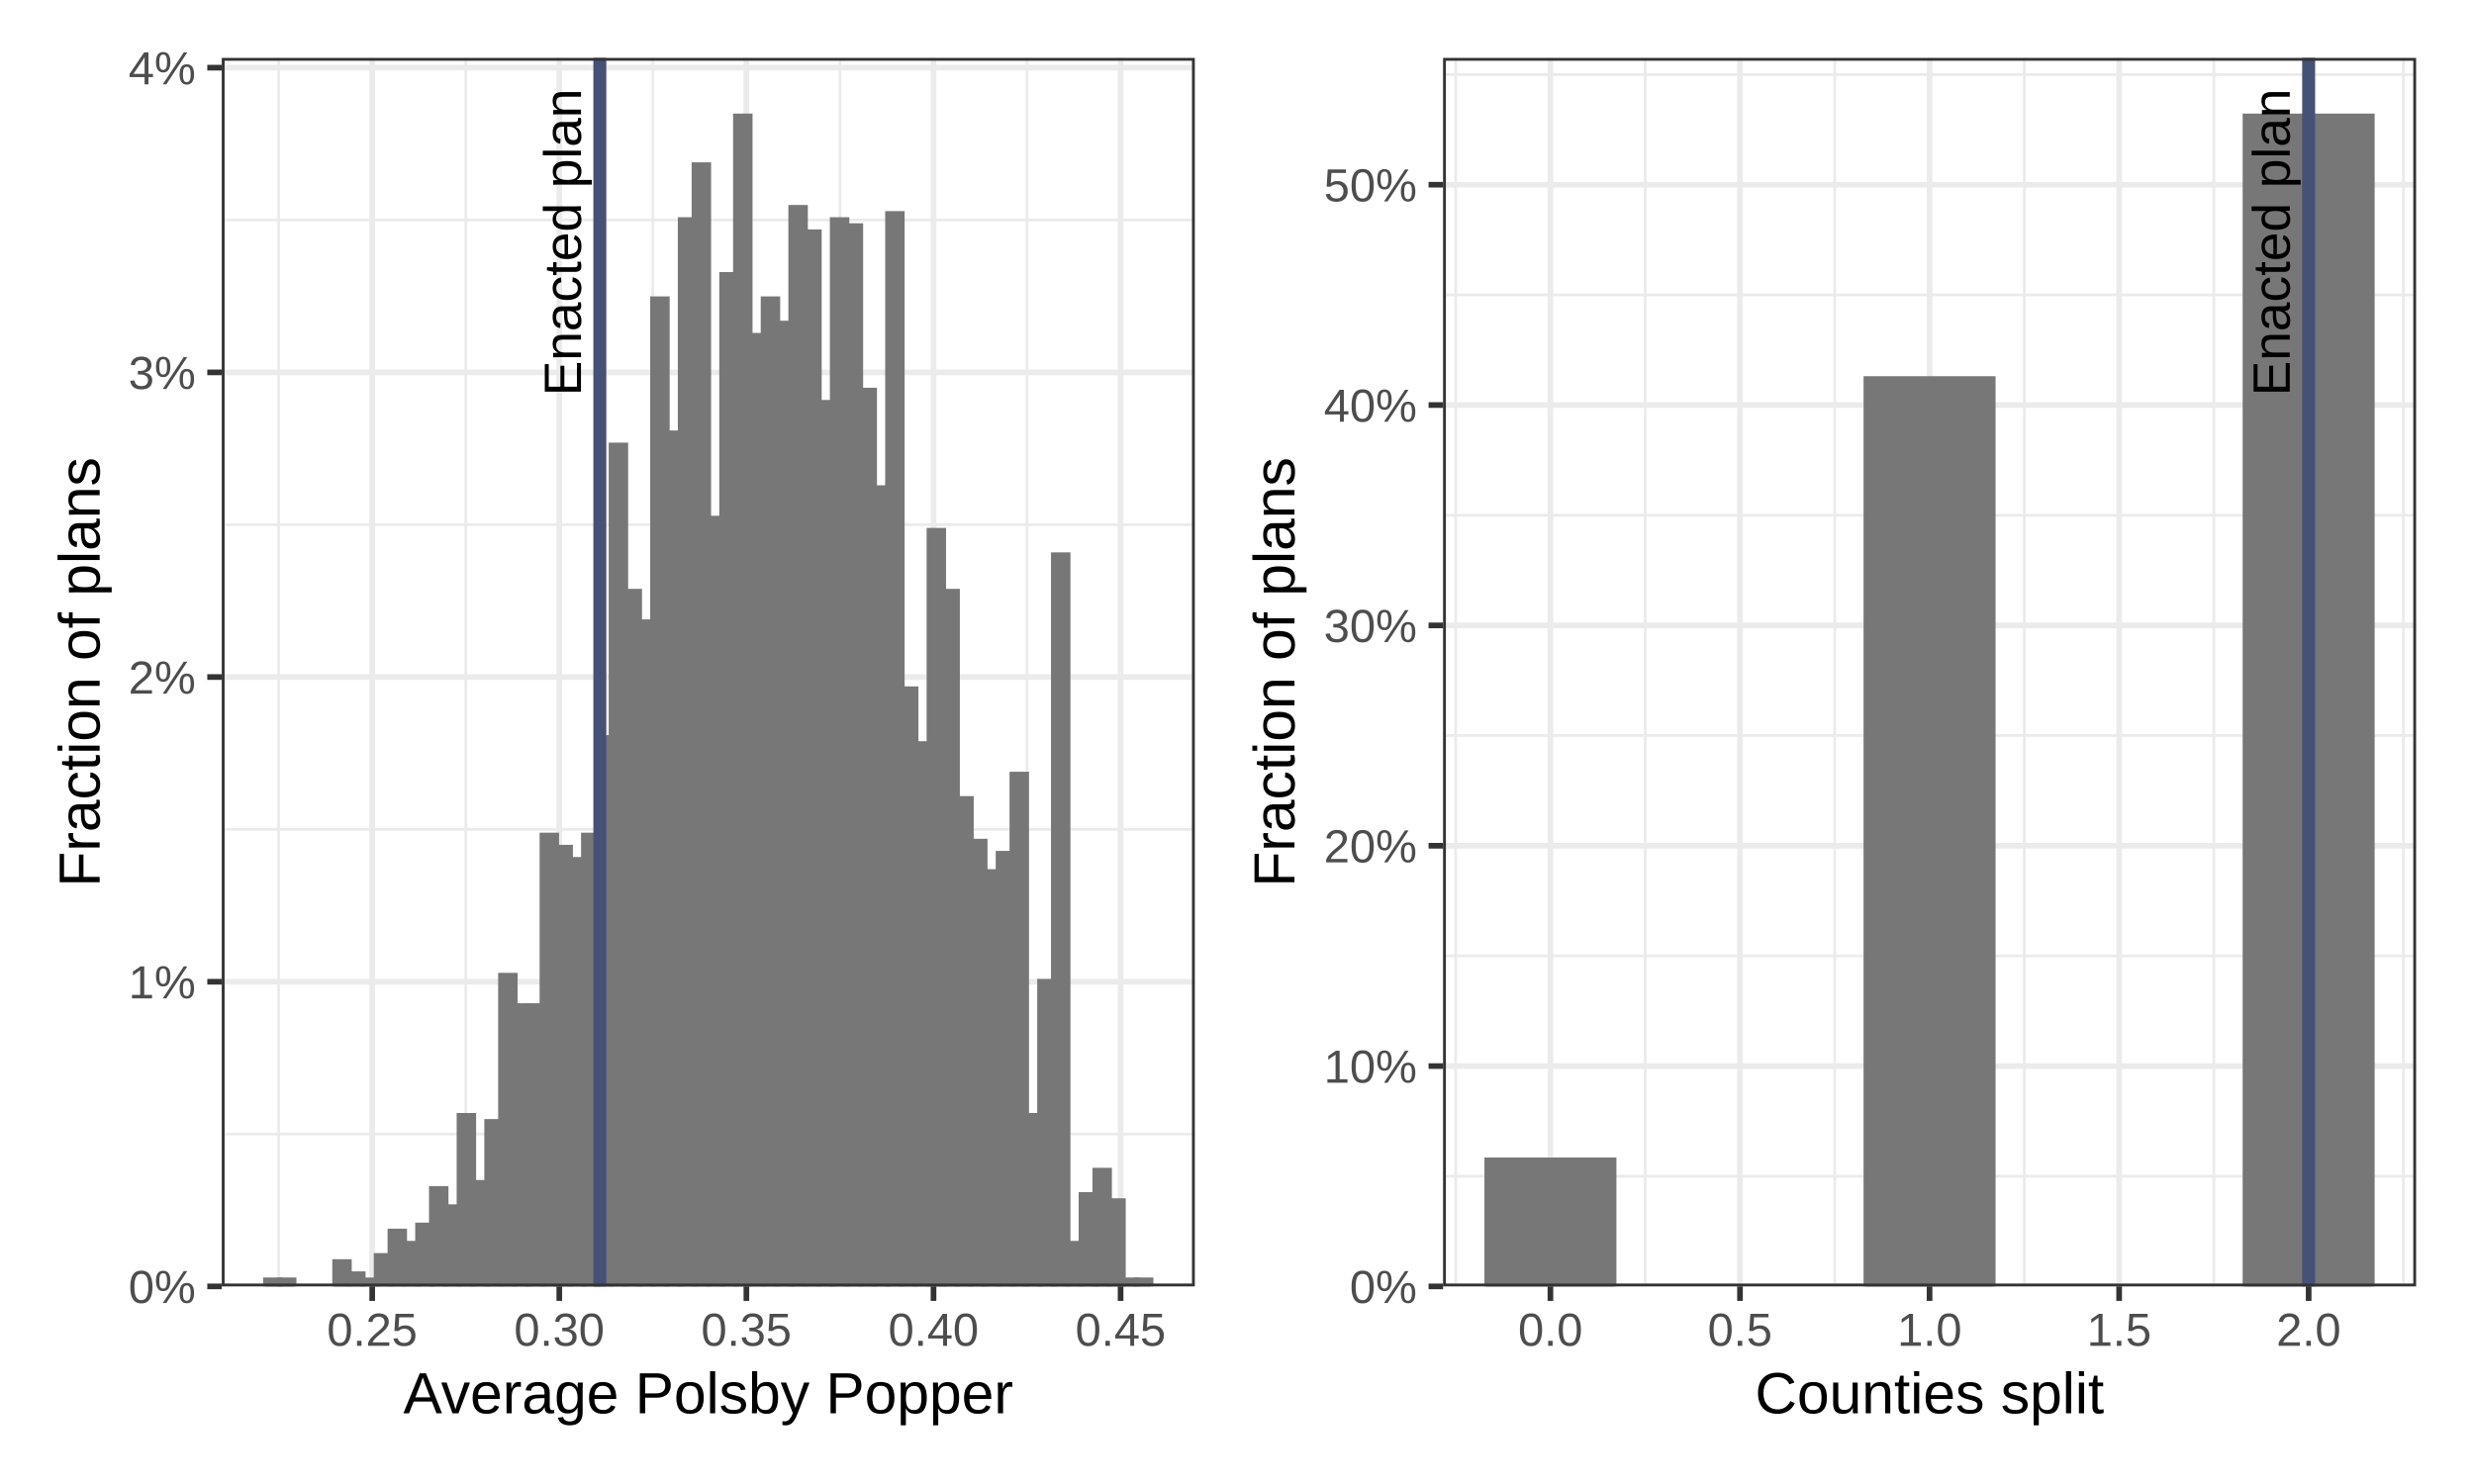
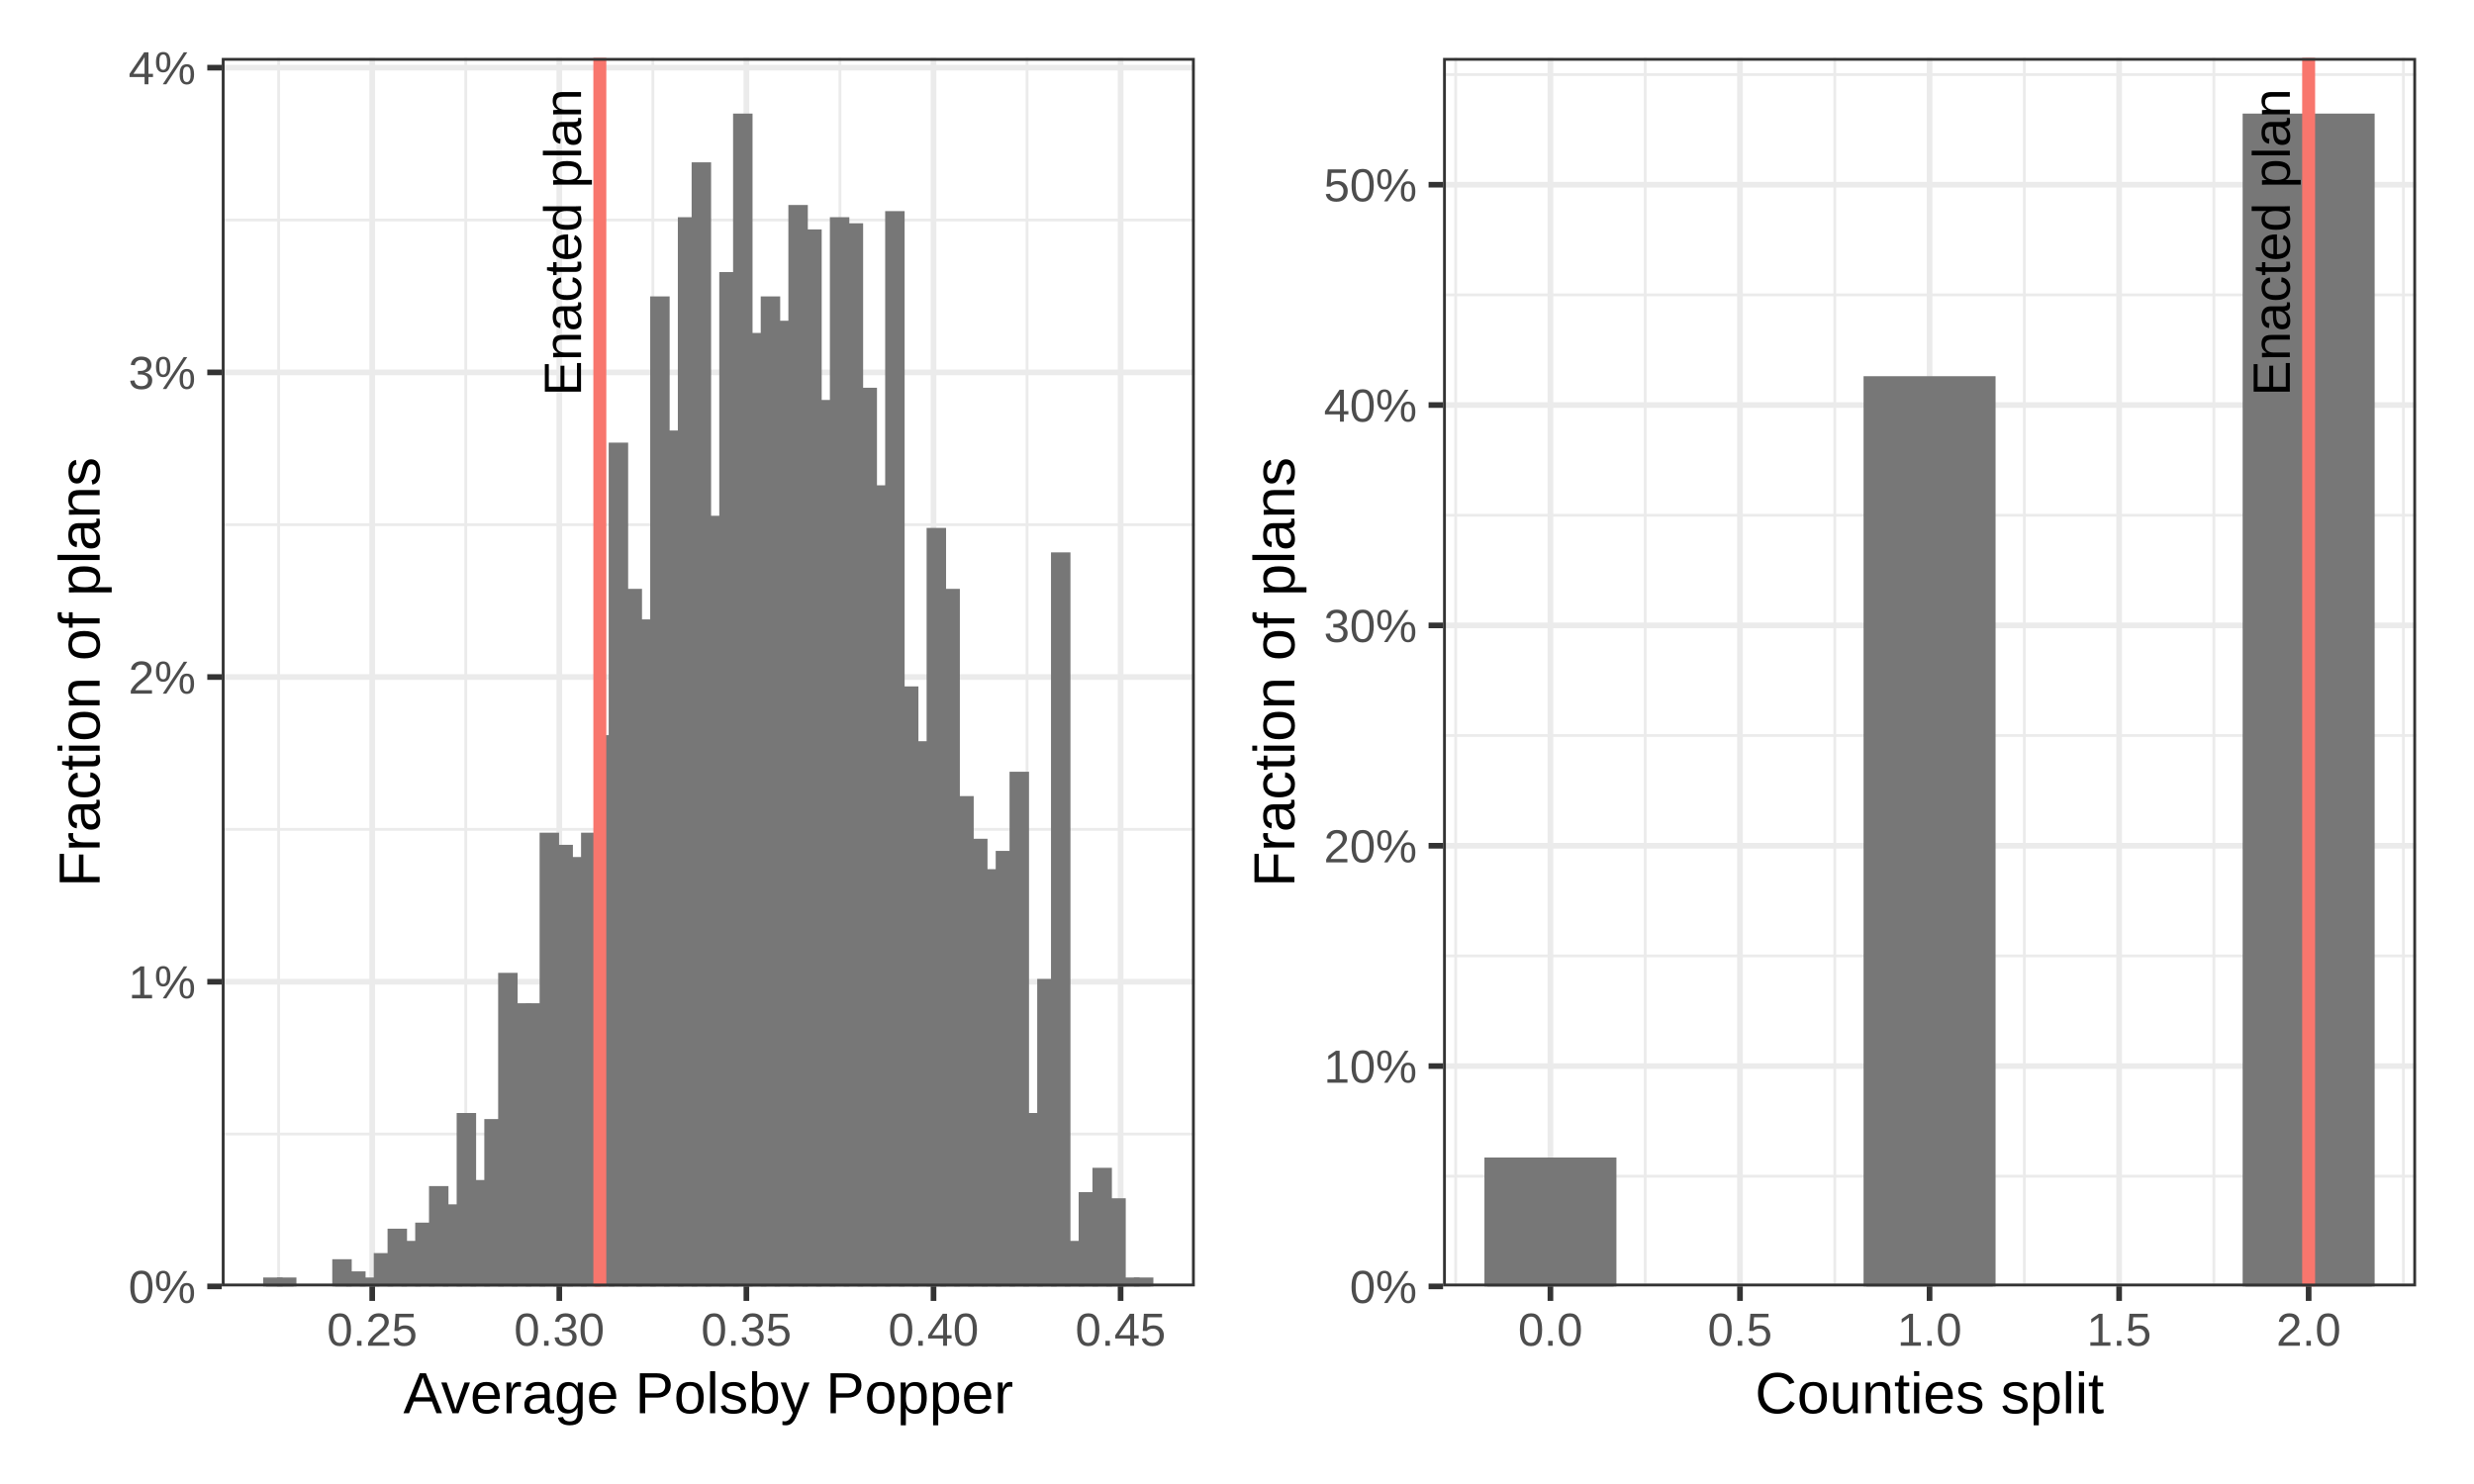
<svg xmlns="http://www.w3.org/2000/svg" class="svglite" width="468.00pt" height="280.80pt" viewBox="0 0 468.00 280.80">
  <defs>
    <style type="text/css">
    .svglite line, .svglite polyline, .svglite polygon, .svglite path, .svglite rect, .svglite circle {
      fill: none;
      stroke: #000000;
      stroke-linecap: round;
      stroke-linejoin: round;
      stroke-miterlimit: 10.00;
    }
    .svglite text {
      white-space: pre;
    }
  </style>
  </defs>
  <rect width="100%" height="100%" style="stroke: none; fill: #FFFFFF;" />
  <defs>
    <clipPath id="cpMC4wMHw0NjguMDB8MC4wMHwyODAuODA=">
      <rect x="0.00" y="0.00" width="468.00" height="280.80" />
    </clipPath>
  </defs>
  <g clip-path="url(#cpMC4wMHw0NjguMDB8MC4wMHwyODAuODA=)">
    <rect x="0" y="0" width="468.00" height="280.80" style="stroke-width: 1.07; stroke: #FFFFFF; fill: #FFFFFF;" />
  </g>
  <defs>
    <clipPath id="cpNS40OHwyMzEuNTB8NS40OHwyNzUuMzI=">
      <rect x="5.48" y="5.48" width="226.02" height="269.84" />
    </clipPath>
  </defs>
  <g clip-path="url(#cpNS40OHwyMzEuNTB8NS40OHwyNzUuMzI=)">
    <rect x="5.48" y="5.48" width="226.02" height="269.84" style="stroke-width: 1.07; stroke: #FFFFFF; fill: #FFFFFF;" />
  </g>
  <g clip-path="url(#cpMC4wMHw0NjguMDB8MC4wMHwyODAuODA=)">
</g>
  <defs>
    <clipPath id="cpNDEuOTV8MjI2LjAyfDEwLjk2fDI0My40MQ==">
      <rect x="41.95" y="10.96" width="184.07" height="232.45" />
    </clipPath>
  </defs>
  <g clip-path="url(#cpNDEuOTV8MjI2LjAyfDEwLjk2fDI0My40MQ==)">
    <rect x="41.95" y="10.96" width="184.07" height="232.45" style="stroke-width: 1.07; stroke: none; fill: #FFFFFF;" />
    <polyline points="41.95,214.58 226.02,214.58 " style="stroke-width: 0.53; stroke: #EBEBEB; stroke-linecap: butt;" />
    <polyline points="41.95,156.93 226.02,156.93 " style="stroke-width: 0.53; stroke: #EBEBEB; stroke-linecap: butt;" />
    <polyline points="41.95,99.28 226.02,99.28 " style="stroke-width: 0.53; stroke: #EBEBEB; stroke-linecap: butt;" />
    <polyline points="41.95,41.63 226.02,41.63 " style="stroke-width: 0.53; stroke: #EBEBEB; stroke-linecap: butt;" />
    <polyline points="52.71,243.41 52.71,10.96 " style="stroke-width: 0.53; stroke: #EBEBEB; stroke-linecap: butt;" />
    <polyline points="88.11,243.41 88.11,10.96 " style="stroke-width: 0.53; stroke: #EBEBEB; stroke-linecap: butt;" />
    <polyline points="123.50,243.41 123.50,10.96 " style="stroke-width: 0.53; stroke: #EBEBEB; stroke-linecap: butt;" />
    <polyline points="158.89,243.41 158.89,10.96 " style="stroke-width: 0.53; stroke: #EBEBEB; stroke-linecap: butt;" />
    <polyline points="194.28,243.41 194.28,10.96 " style="stroke-width: 0.53; stroke: #EBEBEB; stroke-linecap: butt;" />
    <polyline points="41.95,243.41 226.02,243.41 " style="stroke-width: 1.07; stroke: #EBEBEB; stroke-linecap: butt;" />
    <polyline points="41.95,185.76 226.02,185.76 " style="stroke-width: 1.07; stroke: #EBEBEB; stroke-linecap: butt;" />
    <polyline points="41.95,128.11 226.02,128.11 " style="stroke-width: 1.07; stroke: #EBEBEB; stroke-linecap: butt;" />
    <polyline points="41.95,70.46 226.02,70.46 " style="stroke-width: 1.07; stroke: #EBEBEB; stroke-linecap: butt;" />
    <polyline points="41.95,12.80 226.02,12.80 " style="stroke-width: 1.07; stroke: #EBEBEB; stroke-linecap: butt;" />
    <polyline points="70.41,243.41 70.41,10.96 " style="stroke-width: 1.07; stroke: #EBEBEB; stroke-linecap: butt;" />
    <polyline points="105.80,243.41 105.80,10.96 " style="stroke-width: 1.07; stroke: #EBEBEB; stroke-linecap: butt;" />
    <polyline points="141.19,243.41 141.19,10.96 " style="stroke-width: 1.07; stroke: #EBEBEB; stroke-linecap: butt;" />
    <polyline points="176.59,243.41 176.59,10.96 " style="stroke-width: 1.07; stroke: #EBEBEB; stroke-linecap: butt;" />
    <polyline points="211.98,243.41 211.98,10.96 " style="stroke-width: 1.07; stroke: #EBEBEB; stroke-linecap: butt;" />
-     <rect x="50.32" y="242.26" width="2.61" height="1.15" style="stroke-width: 1.07; stroke: #777777; stroke-linecap: square; stroke-linejoin: miter; fill: #777777;" />
-     <rect x="52.93" y="242.26" width="2.61" height="1.15" style="stroke-width: 1.07; stroke: #777777; stroke-linecap: square; stroke-linejoin: miter; fill: #777777;" />
-     <rect x="55.55" y="243.41" width="2.61" height="0.00" style="stroke-width: 1.07; stroke: #777777; stroke-linecap: square; stroke-linejoin: miter; fill: #777777;" />
-     <rect x="58.16" y="243.41" width="2.61" height="0.00" style="stroke-width: 1.07; stroke: #777777; stroke-linecap: square; stroke-linejoin: miter; fill: #777777;" />
-     <rect x="60.78" y="243.41" width="2.61" height="0.00" style="stroke-width: 1.07; stroke: #777777; stroke-linecap: square; stroke-linejoin: miter; fill: #777777;" />
-     <rect x="63.39" y="238.80" width="2.61" height="4.61" style="stroke-width: 1.07; stroke: #777777; stroke-linecap: square; stroke-linejoin: miter; fill: #777777;" />
-     <rect x="66.01" y="241.10" width="2.61" height="2.31" style="stroke-width: 1.07; stroke: #777777; stroke-linecap: square; stroke-linejoin: miter; fill: #777777;" />
-     <rect x="68.62" y="242.26" width="2.61" height="1.15" style="stroke-width: 1.07; stroke: #777777; stroke-linecap: square; stroke-linejoin: miter; fill: #777777;" />
-     <rect x="71.24" y="237.64" width="2.61" height="5.77" style="stroke-width: 1.07; stroke: #777777; stroke-linecap: square; stroke-linejoin: miter; fill: #777777;" />
-     <rect x="73.85" y="233.03" width="2.61" height="10.38" style="stroke-width: 1.07; stroke: #777777; stroke-linecap: square; stroke-linejoin: miter; fill: #777777;" />
-     <rect x="76.47" y="235.34" width="2.61" height="8.07" style="stroke-width: 1.07; stroke: #777777; stroke-linecap: square; stroke-linejoin: miter; fill: #777777;" />
-     <rect x="79.08" y="231.88" width="2.61" height="11.53" style="stroke-width: 1.07; stroke: #777777; stroke-linecap: square; stroke-linejoin: miter; fill: #777777;" />
-     <rect x="81.69" y="224.96" width="2.61" height="18.45" style="stroke-width: 1.07; stroke: #777777; stroke-linecap: square; stroke-linejoin: miter; fill: #777777;" />
-     <rect x="84.31" y="228.42" width="2.61" height="14.99" style="stroke-width: 1.07; stroke: #777777; stroke-linecap: square; stroke-linejoin: miter; fill: #777777;" />
-     <rect x="86.92" y="211.13" width="2.61" height="32.28" style="stroke-width: 1.07; stroke: #777777; stroke-linecap: square; stroke-linejoin: miter; fill: #777777;" />
-     <rect x="89.54" y="223.81" width="2.61" height="19.60" style="stroke-width: 1.07; stroke: #777777; stroke-linecap: square; stroke-linejoin: miter; fill: #777777;" />
-     <rect x="92.15" y="212.28" width="2.61" height="31.13" style="stroke-width: 1.07; stroke: #777777; stroke-linecap: square; stroke-linejoin: miter; fill: #777777;" />
-     <rect x="94.77" y="184.61" width="2.61" height="58.80" style="stroke-width: 1.07; stroke: #777777; stroke-linecap: square; stroke-linejoin: miter; fill: #777777;" />
-     <rect x="97.38" y="190.37" width="2.61" height="53.04" style="stroke-width: 1.07; stroke: #777777; stroke-linecap: square; stroke-linejoin: miter; fill: #777777;" />
-     <rect x="100.00" y="190.37" width="2.61" height="53.04" style="stroke-width: 1.07; stroke: #777777; stroke-linecap: square; stroke-linejoin: miter; fill: #777777;" />
-     <rect x="102.61" y="158.09" width="2.61" height="85.32" style="stroke-width: 1.07; stroke: #777777; stroke-linecap: square; stroke-linejoin: miter; fill: #777777;" />
-     <rect x="105.23" y="160.39" width="2.61" height="83.02" style="stroke-width: 1.07; stroke: #777777; stroke-linecap: square; stroke-linejoin: miter; fill: #777777;" />
-     <rect x="107.84" y="162.70" width="2.61" height="80.71" style="stroke-width: 1.07; stroke: #777777; stroke-linecap: square; stroke-linejoin: miter; fill: #777777;" />
-     <rect x="110.45" y="158.09" width="2.61" height="85.32" style="stroke-width: 1.07; stroke: #777777; stroke-linecap: square; stroke-linejoin: miter; fill: #777777;" />
-     <rect x="113.07" y="139.64" width="2.61" height="103.77" style="stroke-width: 1.07; stroke: #777777; stroke-linecap: square; stroke-linejoin: miter; fill: #777777;" />
-     <rect x="115.68" y="84.29" width="2.61" height="159.12" style="stroke-width: 1.07; stroke: #777777; stroke-linecap: square; stroke-linejoin: miter; fill: #777777;" />
-     <rect x="118.30" y="111.96" width="2.61" height="131.45" style="stroke-width: 1.07; stroke: #777777; stroke-linecap: square; stroke-linejoin: miter; fill: #777777;" />
-     <rect x="120.91" y="117.73" width="2.61" height="125.68" style="stroke-width: 1.07; stroke: #777777; stroke-linecap: square; stroke-linejoin: miter; fill: #777777;" />
-     <rect x="123.53" y="56.62" width="2.61" height="186.79" style="stroke-width: 1.07; stroke: #777777; stroke-linecap: square; stroke-linejoin: miter; fill: #777777;" />
-     <rect x="126.14" y="81.99" width="2.61" height="161.42" style="stroke-width: 1.07; stroke: #777777; stroke-linecap: square; stroke-linejoin: miter; fill: #777777;" />
-     <rect x="128.76" y="41.63" width="2.61" height="201.78" style="stroke-width: 1.07; stroke: #777777; stroke-linecap: square; stroke-linejoin: miter; fill: #777777;" />
-     <rect x="131.37" y="31.25" width="2.61" height="212.16" style="stroke-width: 1.07; stroke: #777777; stroke-linecap: square; stroke-linejoin: miter; fill: #777777;" />
-     <rect x="133.99" y="98.13" width="2.61" height="145.28" style="stroke-width: 1.07; stroke: #777777; stroke-linecap: square; stroke-linejoin: miter; fill: #777777;" />
-     <rect x="136.60" y="52.01" width="2.61" height="191.40" style="stroke-width: 1.07; stroke: #777777; stroke-linecap: square; stroke-linejoin: miter; fill: #777777;" />
-     <rect x="139.21" y="22.03" width="2.61" height="221.38" style="stroke-width: 1.07; stroke: #777777; stroke-linecap: square; stroke-linejoin: miter; fill: #777777;" />
-     <rect x="141.83" y="63.54" width="2.61" height="179.87" style="stroke-width: 1.07; stroke: #777777; stroke-linecap: square; stroke-linejoin: miter; fill: #777777;" />
-     <rect x="144.44" y="56.62" width="2.61" height="186.79" style="stroke-width: 1.07; stroke: #777777; stroke-linecap: square; stroke-linejoin: miter; fill: #777777;" />
-     <rect x="147.06" y="61.23" width="2.61" height="182.18" style="stroke-width: 1.07; stroke: #777777; stroke-linecap: square; stroke-linejoin: miter; fill: #777777;" />
-     <rect x="149.67" y="39.32" width="2.61" height="204.09" style="stroke-width: 1.07; stroke: #777777; stroke-linecap: square; stroke-linejoin: miter; fill: #777777;" />
-     <rect x="152.29" y="43.94" width="2.61" height="199.47" style="stroke-width: 1.07; stroke: #777777; stroke-linecap: square; stroke-linejoin: miter; fill: #777777;" />
-     <rect x="154.90" y="76.22" width="2.61" height="167.19" style="stroke-width: 1.07; stroke: #777777; stroke-linecap: square; stroke-linejoin: miter; fill: #777777;" />
-     <rect x="157.52" y="41.63" width="2.61" height="201.78" style="stroke-width: 1.07; stroke: #777777; stroke-linecap: square; stroke-linejoin: miter; fill: #777777;" />
-     <rect x="160.13" y="42.78" width="2.61" height="200.63" style="stroke-width: 1.07; stroke: #777777; stroke-linecap: square; stroke-linejoin: miter; fill: #777777;" />
-     <rect x="162.75" y="73.91" width="2.61" height="169.50" style="stroke-width: 1.07; stroke: #777777; stroke-linecap: square; stroke-linejoin: miter; fill: #777777;" />
-     <rect x="165.36" y="92.36" width="2.61" height="151.05" style="stroke-width: 1.07; stroke: #777777; stroke-linecap: square; stroke-linejoin: miter; fill: #777777;" />
-     <rect x="167.98" y="40.48" width="2.61" height="202.93" style="stroke-width: 1.07; stroke: #777777; stroke-linecap: square; stroke-linejoin: miter; fill: #777777;" />
-     <rect x="170.59" y="130.41" width="2.61" height="113.00" style="stroke-width: 1.07; stroke: #777777; stroke-linecap: square; stroke-linejoin: miter; fill: #777777;" />
-     <rect x="173.20" y="140.79" width="2.61" height="102.62" style="stroke-width: 1.07; stroke: #777777; stroke-linecap: square; stroke-linejoin: miter; fill: #777777;" />
-     <rect x="175.82" y="100.43" width="2.61" height="142.98" style="stroke-width: 1.07; stroke: #777777; stroke-linecap: square; stroke-linejoin: miter; fill: #777777;" />
-     <rect x="178.43" y="111.96" width="2.61" height="131.45" style="stroke-width: 1.07; stroke: #777777; stroke-linecap: square; stroke-linejoin: miter; fill: #777777;" />
-     <rect x="181.05" y="151.17" width="2.61" height="92.24" style="stroke-width: 1.07; stroke: #777777; stroke-linecap: square; stroke-linejoin: miter; fill: #777777;" />
-     <rect x="183.66" y="159.24" width="2.61" height="84.17" style="stroke-width: 1.07; stroke: #777777; stroke-linecap: square; stroke-linejoin: miter; fill: #777777;" />
-     <rect x="186.28" y="165.00" width="2.61" height="78.41" style="stroke-width: 1.07; stroke: #777777; stroke-linecap: square; stroke-linejoin: miter; fill: #777777;" />
-     <rect x="188.89" y="161.54" width="2.61" height="81.87" style="stroke-width: 1.07; stroke: #777777; stroke-linecap: square; stroke-linejoin: miter; fill: #777777;" />
-     <rect x="191.51" y="146.56" width="2.61" height="96.85" style="stroke-width: 1.07; stroke: #777777; stroke-linecap: square; stroke-linejoin: miter; fill: #777777;" />
-     <rect x="194.12" y="211.13" width="2.61" height="32.28" style="stroke-width: 1.07; stroke: #777777; stroke-linecap: square; stroke-linejoin: miter; fill: #777777;" />
-     <rect x="196.74" y="185.76" width="2.61" height="57.65" style="stroke-width: 1.07; stroke: #777777; stroke-linecap: square; stroke-linejoin: miter; fill: #777777;" />
-     <rect x="199.35" y="105.05" width="2.61" height="138.36" style="stroke-width: 1.07; stroke: #777777; stroke-linecap: square; stroke-linejoin: miter; fill: #777777;" />
-     <rect x="201.96" y="235.34" width="2.61" height="8.07" style="stroke-width: 1.07; stroke: #777777; stroke-linecap: square; stroke-linejoin: miter; fill: #777777;" />
-     <rect x="204.58" y="226.11" width="2.61" height="17.30" style="stroke-width: 1.07; stroke: #777777; stroke-linecap: square; stroke-linejoin: miter; fill: #777777;" />
-     <rect x="207.19" y="221.50" width="2.61" height="21.91" style="stroke-width: 1.07; stroke: #777777; stroke-linecap: square; stroke-linejoin: miter; fill: #777777;" />
-     <rect x="209.81" y="227.27" width="2.61" height="16.14" style="stroke-width: 1.07; stroke: #777777; stroke-linecap: square; stroke-linejoin: miter; fill: #777777;" />
-     <rect x="212.42" y="242.26" width="2.61" height="1.15" style="stroke-width: 1.07; stroke: #777777; stroke-linecap: square; stroke-linejoin: miter; fill: #777777;" />
-     <rect x="215.04" y="242.26" width="2.61" height="1.15" style="stroke-width: 1.07; stroke: #777777; stroke-linecap: square; stroke-linejoin: miter; fill: #777777;" />
-     <line x1="113.47" y1="243.41" x2="113.47" y2="10.96" style="stroke-width: 2.45; stroke: #465177; stroke-linecap: butt;" />
-     <text transform="translate(109.90,16.77) rotate(-90)" text-anchor="end" style="font-size: 9.96px; font-family: &quot;Arial&quot;;" textLength="58.11px" lengthAdjust="spacingAndGlyphs">Enacted plan</text>
+     <rect x="50.32" y="242.26" width="2.61" height="1.15" style="stroke-width: 1.07; stroke: #777777; stroke-linecap: butt; stroke-linejoin: miter; fill: #777777;" />
+     <rect x="52.93" y="242.26" width="2.61" height="1.15" style="stroke-width: 1.07; stroke: #777777; stroke-linecap: butt; stroke-linejoin: miter; fill: #777777;" />
+     <rect x="55.55" y="243.41" width="2.61" height="0.00" style="stroke-width: 1.07; stroke: #777777; stroke-linecap: butt; stroke-linejoin: miter; fill: #777777;" />
+     <rect x="58.16" y="243.41" width="2.61" height="0.00" style="stroke-width: 1.07; stroke: #777777; stroke-linecap: butt; stroke-linejoin: miter; fill: #777777;" />
+     <rect x="60.78" y="243.41" width="2.61" height="0.00" style="stroke-width: 1.07; stroke: #777777; stroke-linecap: butt; stroke-linejoin: miter; fill: #777777;" />
+     <rect x="63.39" y="238.80" width="2.61" height="4.61" style="stroke-width: 1.07; stroke: #777777; stroke-linecap: butt; stroke-linejoin: miter; fill: #777777;" />
+     <rect x="66.01" y="241.10" width="2.61" height="2.31" style="stroke-width: 1.07; stroke: #777777; stroke-linecap: butt; stroke-linejoin: miter; fill: #777777;" />
+     <rect x="68.62" y="242.26" width="2.61" height="1.15" style="stroke-width: 1.07; stroke: #777777; stroke-linecap: butt; stroke-linejoin: miter; fill: #777777;" />
+     <rect x="71.24" y="237.64" width="2.61" height="5.77" style="stroke-width: 1.07; stroke: #777777; stroke-linecap: butt; stroke-linejoin: miter; fill: #777777;" />
+     <rect x="73.85" y="233.03" width="2.61" height="10.38" style="stroke-width: 1.07; stroke: #777777; stroke-linecap: butt; stroke-linejoin: miter; fill: #777777;" />
+     <rect x="76.47" y="235.34" width="2.61" height="8.07" style="stroke-width: 1.07; stroke: #777777; stroke-linecap: butt; stroke-linejoin: miter; fill: #777777;" />
+     <rect x="79.08" y="231.88" width="2.61" height="11.53" style="stroke-width: 1.07; stroke: #777777; stroke-linecap: butt; stroke-linejoin: miter; fill: #777777;" />
+     <rect x="81.69" y="224.96" width="2.61" height="18.45" style="stroke-width: 1.07; stroke: #777777; stroke-linecap: butt; stroke-linejoin: miter; fill: #777777;" />
+     <rect x="84.31" y="228.42" width="2.61" height="14.99" style="stroke-width: 1.07; stroke: #777777; stroke-linecap: butt; stroke-linejoin: miter; fill: #777777;" />
+     <rect x="86.92" y="211.13" width="2.61" height="32.28" style="stroke-width: 1.07; stroke: #777777; stroke-linecap: butt; stroke-linejoin: miter; fill: #777777;" />
+     <rect x="89.54" y="223.81" width="2.61" height="19.60" style="stroke-width: 1.07; stroke: #777777; stroke-linecap: butt; stroke-linejoin: miter; fill: #777777;" />
+     <rect x="92.15" y="212.28" width="2.61" height="31.13" style="stroke-width: 1.07; stroke: #777777; stroke-linecap: butt; stroke-linejoin: miter; fill: #777777;" />
+     <rect x="94.77" y="184.61" width="2.61" height="58.80" style="stroke-width: 1.07; stroke: #777777; stroke-linecap: butt; stroke-linejoin: miter; fill: #777777;" />
+     <rect x="97.38" y="190.37" width="2.61" height="53.04" style="stroke-width: 1.07; stroke: #777777; stroke-linecap: butt; stroke-linejoin: miter; fill: #777777;" />
+     <rect x="100.00" y="190.37" width="2.61" height="53.04" style="stroke-width: 1.07; stroke: #777777; stroke-linecap: butt; stroke-linejoin: miter; fill: #777777;" />
+     <rect x="102.61" y="158.09" width="2.61" height="85.32" style="stroke-width: 1.07; stroke: #777777; stroke-linecap: butt; stroke-linejoin: miter; fill: #777777;" />
+     <rect x="105.23" y="160.39" width="2.61" height="83.02" style="stroke-width: 1.07; stroke: #777777; stroke-linecap: butt; stroke-linejoin: miter; fill: #777777;" />
+     <rect x="107.84" y="162.70" width="2.61" height="80.71" style="stroke-width: 1.07; stroke: #777777; stroke-linecap: butt; stroke-linejoin: miter; fill: #777777;" />
+     <rect x="110.45" y="158.09" width="2.61" height="85.32" style="stroke-width: 1.07; stroke: #777777; stroke-linecap: butt; stroke-linejoin: miter; fill: #777777;" />
+     <rect x="113.07" y="139.64" width="2.61" height="103.77" style="stroke-width: 1.07; stroke: #777777; stroke-linecap: butt; stroke-linejoin: miter; fill: #777777;" />
+     <rect x="115.68" y="84.29" width="2.61" height="159.12" style="stroke-width: 1.07; stroke: #777777; stroke-linecap: butt; stroke-linejoin: miter; fill: #777777;" />
+     <rect x="118.30" y="111.96" width="2.61" height="131.45" style="stroke-width: 1.07; stroke: #777777; stroke-linecap: butt; stroke-linejoin: miter; fill: #777777;" />
+     <rect x="120.91" y="117.73" width="2.61" height="125.68" style="stroke-width: 1.07; stroke: #777777; stroke-linecap: butt; stroke-linejoin: miter; fill: #777777;" />
+     <rect x="123.53" y="56.62" width="2.61" height="186.79" style="stroke-width: 1.07; stroke: #777777; stroke-linecap: butt; stroke-linejoin: miter; fill: #777777;" />
+     <rect x="126.14" y="81.99" width="2.61" height="161.42" style="stroke-width: 1.07; stroke: #777777; stroke-linecap: butt; stroke-linejoin: miter; fill: #777777;" />
+     <rect x="128.76" y="41.63" width="2.61" height="201.78" style="stroke-width: 1.07; stroke: #777777; stroke-linecap: butt; stroke-linejoin: miter; fill: #777777;" />
+     <rect x="131.37" y="31.25" width="2.61" height="212.16" style="stroke-width: 1.07; stroke: #777777; stroke-linecap: butt; stroke-linejoin: miter; fill: #777777;" />
+     <rect x="133.99" y="98.13" width="2.61" height="145.28" style="stroke-width: 1.07; stroke: #777777; stroke-linecap: butt; stroke-linejoin: miter; fill: #777777;" />
+     <rect x="136.60" y="52.01" width="2.61" height="191.40" style="stroke-width: 1.07; stroke: #777777; stroke-linecap: butt; stroke-linejoin: miter; fill: #777777;" />
+     <rect x="139.21" y="22.03" width="2.61" height="221.38" style="stroke-width: 1.07; stroke: #777777; stroke-linecap: butt; stroke-linejoin: miter; fill: #777777;" />
+     <rect x="141.83" y="63.54" width="2.61" height="179.87" style="stroke-width: 1.07; stroke: #777777; stroke-linecap: butt; stroke-linejoin: miter; fill: #777777;" />
+     <rect x="144.44" y="56.62" width="2.61" height="186.79" style="stroke-width: 1.07; stroke: #777777; stroke-linecap: butt; stroke-linejoin: miter; fill: #777777;" />
+     <rect x="147.06" y="61.23" width="2.61" height="182.18" style="stroke-width: 1.07; stroke: #777777; stroke-linecap: butt; stroke-linejoin: miter; fill: #777777;" />
+     <rect x="149.67" y="39.32" width="2.61" height="204.09" style="stroke-width: 1.07; stroke: #777777; stroke-linecap: butt; stroke-linejoin: miter; fill: #777777;" />
+     <rect x="152.29" y="43.94" width="2.61" height="199.47" style="stroke-width: 1.07; stroke: #777777; stroke-linecap: butt; stroke-linejoin: miter; fill: #777777;" />
+     <rect x="154.90" y="76.22" width="2.61" height="167.19" style="stroke-width: 1.07; stroke: #777777; stroke-linecap: butt; stroke-linejoin: miter; fill: #777777;" />
+     <rect x="157.52" y="41.63" width="2.61" height="201.78" style="stroke-width: 1.07; stroke: #777777; stroke-linecap: butt; stroke-linejoin: miter; fill: #777777;" />
+     <rect x="160.13" y="42.78" width="2.61" height="200.63" style="stroke-width: 1.07; stroke: #777777; stroke-linecap: butt; stroke-linejoin: miter; fill: #777777;" />
+     <rect x="162.75" y="73.91" width="2.61" height="169.50" style="stroke-width: 1.07; stroke: #777777; stroke-linecap: butt; stroke-linejoin: miter; fill: #777777;" />
+     <rect x="165.36" y="92.36" width="2.61" height="151.05" style="stroke-width: 1.07; stroke: #777777; stroke-linecap: butt; stroke-linejoin: miter; fill: #777777;" />
+     <rect x="167.98" y="40.48" width="2.61" height="202.93" style="stroke-width: 1.07; stroke: #777777; stroke-linecap: butt; stroke-linejoin: miter; fill: #777777;" />
+     <rect x="170.59" y="130.41" width="2.61" height="113.00" style="stroke-width: 1.07; stroke: #777777; stroke-linecap: butt; stroke-linejoin: miter; fill: #777777;" />
+     <rect x="173.20" y="140.79" width="2.61" height="102.62" style="stroke-width: 1.07; stroke: #777777; stroke-linecap: butt; stroke-linejoin: miter; fill: #777777;" />
+     <rect x="175.82" y="100.43" width="2.61" height="142.98" style="stroke-width: 1.07; stroke: #777777; stroke-linecap: butt; stroke-linejoin: miter; fill: #777777;" />
+     <rect x="178.43" y="111.96" width="2.61" height="131.45" style="stroke-width: 1.07; stroke: #777777; stroke-linecap: butt; stroke-linejoin: miter; fill: #777777;" />
+     <rect x="181.05" y="151.17" width="2.61" height="92.24" style="stroke-width: 1.07; stroke: #777777; stroke-linecap: butt; stroke-linejoin: miter; fill: #777777;" />
+     <rect x="183.66" y="159.24" width="2.61" height="84.17" style="stroke-width: 1.07; stroke: #777777; stroke-linecap: butt; stroke-linejoin: miter; fill: #777777;" />
+     <rect x="186.28" y="165.00" width="2.61" height="78.41" style="stroke-width: 1.07; stroke: #777777; stroke-linecap: butt; stroke-linejoin: miter; fill: #777777;" />
+     <rect x="188.89" y="161.54" width="2.61" height="81.87" style="stroke-width: 1.07; stroke: #777777; stroke-linecap: butt; stroke-linejoin: miter; fill: #777777;" />
+     <rect x="191.51" y="146.56" width="2.61" height="96.85" style="stroke-width: 1.07; stroke: #777777; stroke-linecap: butt; stroke-linejoin: miter; fill: #777777;" />
+     <rect x="194.12" y="211.13" width="2.61" height="32.28" style="stroke-width: 1.07; stroke: #777777; stroke-linecap: butt; stroke-linejoin: miter; fill: #777777;" />
+     <rect x="196.74" y="185.76" width="2.61" height="57.65" style="stroke-width: 1.07; stroke: #777777; stroke-linecap: butt; stroke-linejoin: miter; fill: #777777;" />
+     <rect x="199.35" y="105.05" width="2.61" height="138.36" style="stroke-width: 1.07; stroke: #777777; stroke-linecap: butt; stroke-linejoin: miter; fill: #777777;" />
+     <rect x="201.96" y="235.34" width="2.61" height="8.07" style="stroke-width: 1.07; stroke: #777777; stroke-linecap: butt; stroke-linejoin: miter; fill: #777777;" />
+     <rect x="204.58" y="226.11" width="2.61" height="17.30" style="stroke-width: 1.07; stroke: #777777; stroke-linecap: butt; stroke-linejoin: miter; fill: #777777;" />
+     <rect x="207.19" y="221.50" width="2.61" height="21.91" style="stroke-width: 1.07; stroke: #777777; stroke-linecap: butt; stroke-linejoin: miter; fill: #777777;" />
+     <rect x="209.81" y="227.27" width="2.61" height="16.14" style="stroke-width: 1.07; stroke: #777777; stroke-linecap: butt; stroke-linejoin: miter; fill: #777777;" />
+     <rect x="212.42" y="242.26" width="2.61" height="1.15" style="stroke-width: 1.07; stroke: #777777; stroke-linecap: butt; stroke-linejoin: miter; fill: #777777;" />
+     <rect x="215.04" y="242.26" width="2.61" height="1.15" style="stroke-width: 1.07; stroke: #777777; stroke-linecap: butt; stroke-linejoin: miter; fill: #777777;" />
+     <line x1="113.47" y1="243.41" x2="113.47" y2="10.96" style="stroke-width: 2.45; stroke: #F8766D; stroke-linecap: butt;" />
+     <text transform="translate(109.91,16.77) rotate(-90)" text-anchor="end" style="font-size: 9.96px; font-family: &quot;Arial&quot;;" textLength="58.11px" lengthAdjust="spacingAndGlyphs">Enacted plan</text>
    <rect x="41.95" y="10.96" width="184.07" height="232.45" style="stroke-width: 1.07; stroke: #333333;" />
  </g>
  <g clip-path="url(#cpMC4wMHw0NjguMDB8MC4wMHwyODAuODA=)">
    <text x="37.02" y="246.56" text-anchor="end" style="font-size: 8.80px;fill: #4D4D4D; font-family: &quot;Arial&quot;;" textLength="12.72px" lengthAdjust="spacingAndGlyphs">0%</text>
    <text x="37.02" y="188.91" text-anchor="end" style="font-size: 8.80px;fill: #4D4D4D; font-family: &quot;Arial&quot;;" textLength="12.72px" lengthAdjust="spacingAndGlyphs">1%</text>
    <text x="37.02" y="131.26" text-anchor="end" style="font-size: 8.80px;fill: #4D4D4D; font-family: &quot;Arial&quot;;" textLength="12.72px" lengthAdjust="spacingAndGlyphs">2%</text>
    <text x="37.02" y="73.61" text-anchor="end" style="font-size: 8.80px;fill: #4D4D4D; font-family: &quot;Arial&quot;;" textLength="12.72px" lengthAdjust="spacingAndGlyphs">3%</text>
-     <text x="37.02" y="15.96" text-anchor="end" style="font-size: 8.80px;fill: #4D4D4D; font-family: &quot;Arial&quot;;" textLength="12.72px" lengthAdjust="spacingAndGlyphs">4%</text>
+     <text x="37.02" y="15.95" text-anchor="end" style="font-size: 8.80px;fill: #4D4D4D; font-family: &quot;Arial&quot;;" textLength="12.72px" lengthAdjust="spacingAndGlyphs">4%</text>
    <polyline points="39.21,243.41 41.95,243.41 " style="stroke-width: 1.07; stroke: #333333; stroke-linecap: butt;" />
    <polyline points="39.21,185.76 41.95,185.76 " style="stroke-width: 1.07; stroke: #333333; stroke-linecap: butt;" />
    <polyline points="39.21,128.11 41.95,128.11 " style="stroke-width: 1.07; stroke: #333333; stroke-linecap: butt;" />
    <polyline points="39.21,70.46 41.95,70.46 " style="stroke-width: 1.07; stroke: #333333; stroke-linecap: butt;" />
    <polyline points="39.21,12.80 41.95,12.80 " style="stroke-width: 1.07; stroke: #333333; stroke-linecap: butt;" />
    <polyline points="70.41,246.15 70.41,243.41 " style="stroke-width: 1.07; stroke: #333333; stroke-linecap: butt;" />
    <polyline points="105.80,246.15 105.80,243.41 " style="stroke-width: 1.07; stroke: #333333; stroke-linecap: butt;" />
    <polyline points="141.19,246.15 141.19,243.41 " style="stroke-width: 1.07; stroke: #333333; stroke-linecap: butt;" />
    <polyline points="176.59,246.15 176.59,243.41 " style="stroke-width: 1.07; stroke: #333333; stroke-linecap: butt;" />
    <polyline points="211.98,246.15 211.98,243.41 " style="stroke-width: 1.07; stroke: #333333; stroke-linecap: butt;" />
-     <text x="70.41" y="254.65" text-anchor="middle" style="font-size: 8.80px;fill: #4D4D4D; font-family: &quot;Arial&quot;;" textLength="17.13px" lengthAdjust="spacingAndGlyphs">0.25</text>
-     <text x="105.80" y="254.65" text-anchor="middle" style="font-size: 8.80px;fill: #4D4D4D; font-family: &quot;Arial&quot;;" textLength="17.13px" lengthAdjust="spacingAndGlyphs">0.30</text>
-     <text x="141.19" y="254.65" text-anchor="middle" style="font-size: 8.80px;fill: #4D4D4D; font-family: &quot;Arial&quot;;" textLength="17.13px" lengthAdjust="spacingAndGlyphs">0.35</text>
-     <text x="176.59" y="254.65" text-anchor="middle" style="font-size: 8.80px;fill: #4D4D4D; font-family: &quot;Arial&quot;;" textLength="17.13px" lengthAdjust="spacingAndGlyphs">0.40</text>
-     <text x="211.98" y="254.65" text-anchor="middle" style="font-size: 8.80px;fill: #4D4D4D; font-family: &quot;Arial&quot;;" textLength="17.13px" lengthAdjust="spacingAndGlyphs">0.45</text>
-     <text x="133.99" y="267.42" text-anchor="middle" style="font-size: 11.00px; font-family: &quot;Arial&quot;;" textLength="115.59px" lengthAdjust="spacingAndGlyphs">Average Polsby Popper</text>
-     <text transform="translate(18.85,127.18) rotate(-90)" text-anchor="middle" style="font-size: 11.00px; font-family: &quot;Arial&quot;;" textLength="81.32px" lengthAdjust="spacingAndGlyphs">Fraction of plans</text>
+     <text x="70.41" y="254.64" text-anchor="middle" style="font-size: 8.80px;fill: #4D4D4D; font-family: &quot;Arial&quot;;" textLength="17.14px" lengthAdjust="spacingAndGlyphs">0.25</text>
+     <text x="105.80" y="254.64" text-anchor="middle" style="font-size: 8.80px;fill: #4D4D4D; font-family: &quot;Arial&quot;;" textLength="17.14px" lengthAdjust="spacingAndGlyphs">0.30</text>
+     <text x="141.19" y="254.64" text-anchor="middle" style="font-size: 8.80px;fill: #4D4D4D; font-family: &quot;Arial&quot;;" textLength="17.14px" lengthAdjust="spacingAndGlyphs">0.35</text>
+     <text x="176.59" y="254.64" text-anchor="middle" style="font-size: 8.80px;fill: #4D4D4D; font-family: &quot;Arial&quot;;" textLength="17.14px" lengthAdjust="spacingAndGlyphs">0.40</text>
+     <text x="211.98" y="254.64" text-anchor="middle" style="font-size: 8.80px;fill: #4D4D4D; font-family: &quot;Arial&quot;;" textLength="17.14px" lengthAdjust="spacingAndGlyphs">0.45</text>
+     <text x="133.99" y="267.41" text-anchor="middle" style="font-size: 11.00px; font-family: &quot;Arial&quot;;" textLength="115.40px" lengthAdjust="spacingAndGlyphs">Average Polsby Popper</text>
+     <text transform="translate(18.85,127.18) rotate(-90)" text-anchor="middle" style="font-size: 11.00px; font-family: &quot;Arial&quot;;" textLength="81.35px" lengthAdjust="spacingAndGlyphs">Fraction of plans</text>
  </g>
  <defs>
    <clipPath id="cpMjMxLjUwfDQ2Mi41Mnw1LjQ4fDI3NS4zMg==">
      <rect x="231.50" y="5.48" width="231.02" height="269.84" />
    </clipPath>
  </defs>
  <g clip-path="url(#cpMjMxLjUwfDQ2Mi41Mnw1LjQ4fDI3NS4zMg==)">
    <rect x="231.50" y="5.48" width="231.02" height="269.84" style="stroke-width: 1.07; stroke: #FFFFFF; fill: #FFFFFF;" />
  </g>
  <g clip-path="url(#cpMC4wMHw0NjguMDB8MC4wMHwyODAuODA=)">
</g>
  <defs>
    <clipPath id="cpMjcyLjk4fDQ1Ny4wNHwxMC45NnwyNDMuNDE=">
      <rect x="272.98" y="10.96" width="184.07" height="232.45" />
    </clipPath>
  </defs>
  <g clip-path="url(#cpMjcyLjk4fDQ1Ny4wNHwxMC45NnwyNDMuNDE=)">
    <rect x="272.98" y="10.96" width="184.07" height="232.45" style="stroke-width: 1.07; stroke: none; fill: #FFFFFF;" />
    <polyline points="272.98,222.56 457.04,222.56 " style="stroke-width: 0.53; stroke: #EBEBEB; stroke-linecap: butt;" />
    <polyline points="272.98,180.87 457.04,180.87 " style="stroke-width: 0.53; stroke: #EBEBEB; stroke-linecap: butt;" />
    <polyline points="272.98,139.18 457.04,139.18 " style="stroke-width: 0.53; stroke: #EBEBEB; stroke-linecap: butt;" />
    <polyline points="272.98,97.49 457.04,97.49 " style="stroke-width: 0.53; stroke: #EBEBEB; stroke-linecap: butt;" />
    <polyline points="272.98,55.80 457.04,55.80 " style="stroke-width: 0.53; stroke: #EBEBEB; stroke-linecap: butt;" />
    <polyline points="272.98,14.11 457.04,14.11 " style="stroke-width: 0.53; stroke: #EBEBEB; stroke-linecap: butt;" />
    <polyline points="275.37,243.41 275.37,10.96 " style="stroke-width: 0.53; stroke: #EBEBEB; stroke-linecap: butt;" />
    <polyline points="311.22,243.41 311.22,10.96 " style="stroke-width: 0.53; stroke: #EBEBEB; stroke-linecap: butt;" />
    <polyline points="347.08,243.41 347.08,10.96 " style="stroke-width: 0.53; stroke: #EBEBEB; stroke-linecap: butt;" />
    <polyline points="382.94,243.41 382.94,10.96 " style="stroke-width: 0.53; stroke: #EBEBEB; stroke-linecap: butt;" />
    <polyline points="418.79,243.41 418.79,10.96 " style="stroke-width: 0.53; stroke: #EBEBEB; stroke-linecap: butt;" />
    <polyline points="454.65,243.41 454.65,10.96 " style="stroke-width: 0.53; stroke: #EBEBEB; stroke-linecap: butt;" />
    <polyline points="272.98,243.41 457.04,243.41 " style="stroke-width: 1.07; stroke: #EBEBEB; stroke-linecap: butt;" />
    <polyline points="272.98,201.72 457.04,201.72 " style="stroke-width: 1.07; stroke: #EBEBEB; stroke-linecap: butt;" />
    <polyline points="272.98,160.03 457.04,160.03 " style="stroke-width: 1.07; stroke: #EBEBEB; stroke-linecap: butt;" />
    <polyline points="272.98,118.34 457.04,118.34 " style="stroke-width: 1.07; stroke: #EBEBEB; stroke-linecap: butt;" />
    <polyline points="272.98,76.64 457.04,76.64 " style="stroke-width: 1.07; stroke: #EBEBEB; stroke-linecap: butt;" />
    <polyline points="272.98,34.95 457.04,34.95 " style="stroke-width: 1.07; stroke: #EBEBEB; stroke-linecap: butt;" />
    <polyline points="293.29,243.41 293.29,10.96 " style="stroke-width: 1.07; stroke: #EBEBEB; stroke-linecap: butt;" />
    <polyline points="329.15,243.41 329.15,10.96 " style="stroke-width: 1.07; stroke: #EBEBEB; stroke-linecap: butt;" />
    <polyline points="365.01,243.41 365.01,10.96 " style="stroke-width: 1.07; stroke: #EBEBEB; stroke-linecap: butt;" />
    <polyline points="400.87,243.41 400.87,10.96 " style="stroke-width: 1.07; stroke: #EBEBEB; stroke-linecap: butt;" />
    <polyline points="436.72,243.41 436.72,10.96 " style="stroke-width: 1.07; stroke: #EBEBEB; stroke-linecap: butt;" />
-     <rect x="281.34" y="219.56" width="23.90" height="23.85" style="stroke-width: 1.07; stroke: #777777; stroke-linecap: square; stroke-linejoin: miter; fill: #777777;" />
-     <rect x="305.25" y="243.41" width="23.90" height="0.00" style="stroke-width: 1.07; stroke: #777777; stroke-linecap: square; stroke-linejoin: miter; fill: #777777;" />
-     <rect x="329.15" y="243.41" width="23.90" height="0.00" style="stroke-width: 1.07; stroke: #777777; stroke-linecap: square; stroke-linejoin: miter; fill: #777777;" />
-     <rect x="353.06" y="71.72" width="23.90" height="171.69" style="stroke-width: 1.07; stroke: #777777; stroke-linecap: square; stroke-linejoin: miter; fill: #777777;" />
-     <rect x="376.96" y="243.41" width="23.90" height="0.00" style="stroke-width: 1.07; stroke: #777777; stroke-linecap: square; stroke-linejoin: miter; fill: #777777;" />
-     <rect x="400.87" y="243.41" width="23.90" height="0.00" style="stroke-width: 1.07; stroke: #777777; stroke-linecap: square; stroke-linejoin: miter; fill: #777777;" />
-     <rect x="424.77" y="22.03" width="23.90" height="221.38" style="stroke-width: 1.07; stroke: #777777; stroke-linecap: square; stroke-linejoin: miter; fill: #777777;" />
-     <line x1="436.72" y1="243.41" x2="436.72" y2="10.96" style="stroke-width: 2.45; stroke: #465177; stroke-linecap: butt;" />
-     <text transform="translate(433.15,16.77) rotate(-90)" text-anchor="end" style="font-size: 9.96px; font-family: &quot;Arial&quot;;" textLength="58.11px" lengthAdjust="spacingAndGlyphs">Enacted plan</text>
+     <rect x="281.34" y="219.56" width="23.90" height="23.85" style="stroke-width: 1.07; stroke: #777777; stroke-linecap: butt; stroke-linejoin: miter; fill: #777777;" />
+     <rect x="305.25" y="243.41" width="23.90" height="0.00" style="stroke-width: 1.07; stroke: #777777; stroke-linecap: butt; stroke-linejoin: miter; fill: #777777;" />
+     <rect x="329.15" y="243.41" width="23.90" height="0.00" style="stroke-width: 1.07; stroke: #777777; stroke-linecap: butt; stroke-linejoin: miter; fill: #777777;" />
+     <rect x="353.06" y="71.72" width="23.90" height="171.69" style="stroke-width: 1.07; stroke: #777777; stroke-linecap: butt; stroke-linejoin: miter; fill: #777777;" />
+     <rect x="376.96" y="243.41" width="23.90" height="0.00" style="stroke-width: 1.07; stroke: #777777; stroke-linecap: butt; stroke-linejoin: miter; fill: #777777;" />
+     <rect x="400.87" y="243.41" width="23.90" height="0.00" style="stroke-width: 1.07; stroke: #777777; stroke-linecap: butt; stroke-linejoin: miter; fill: #777777;" />
+     <rect x="424.77" y="22.03" width="23.90" height="221.38" style="stroke-width: 1.07; stroke: #777777; stroke-linecap: butt; stroke-linejoin: miter; fill: #777777;" />
+     <line x1="436.72" y1="243.41" x2="436.72" y2="10.96" style="stroke-width: 2.45; stroke: #F8766D; stroke-linecap: butt;" />
+     <text transform="translate(433.16,16.77) rotate(-90)" text-anchor="end" style="font-size: 9.96px; font-family: &quot;Arial&quot;;" textLength="58.11px" lengthAdjust="spacingAndGlyphs">Enacted plan</text>
    <rect x="272.98" y="10.96" width="184.07" height="232.45" style="stroke-width: 1.07; stroke: #333333;" />
  </g>
  <g clip-path="url(#cpMC4wMHw0NjguMDB8MC4wMHwyODAuODA=)">
    <text x="268.04" y="246.56" text-anchor="end" style="font-size: 8.80px;fill: #4D4D4D; font-family: &quot;Arial&quot;;" textLength="12.72px" lengthAdjust="spacingAndGlyphs">0%</text>
-     <text x="268.04" y="204.87" text-anchor="end" style="font-size: 8.80px;fill: #4D4D4D; font-family: &quot;Arial&quot;;" textLength="17.61px" lengthAdjust="spacingAndGlyphs">10%</text>
-     <text x="268.04" y="163.18" text-anchor="end" style="font-size: 8.80px;fill: #4D4D4D; font-family: &quot;Arial&quot;;" textLength="17.61px" lengthAdjust="spacingAndGlyphs">20%</text>
-     <text x="268.04" y="121.49" text-anchor="end" style="font-size: 8.80px;fill: #4D4D4D; font-family: &quot;Arial&quot;;" textLength="17.61px" lengthAdjust="spacingAndGlyphs">30%</text>
-     <text x="268.04" y="79.80" text-anchor="end" style="font-size: 8.80px;fill: #4D4D4D; font-family: &quot;Arial&quot;;" textLength="17.61px" lengthAdjust="spacingAndGlyphs">40%</text>
-     <text x="268.04" y="38.11" text-anchor="end" style="font-size: 8.80px;fill: #4D4D4D; font-family: &quot;Arial&quot;;" textLength="17.61px" lengthAdjust="spacingAndGlyphs">50%</text>
+     <text x="268.04" y="204.87" text-anchor="end" style="font-size: 8.80px;fill: #4D4D4D; font-family: &quot;Arial&quot;;" textLength="17.62px" lengthAdjust="spacingAndGlyphs">10%</text>
+     <text x="268.04" y="163.18" text-anchor="end" style="font-size: 8.80px;fill: #4D4D4D; font-family: &quot;Arial&quot;;" textLength="17.62px" lengthAdjust="spacingAndGlyphs">20%</text>
+     <text x="268.04" y="121.49" text-anchor="end" style="font-size: 8.80px;fill: #4D4D4D; font-family: &quot;Arial&quot;;" textLength="17.62px" lengthAdjust="spacingAndGlyphs">30%</text>
+     <text x="268.04" y="79.79" text-anchor="end" style="font-size: 8.80px;fill: #4D4D4D; font-family: &quot;Arial&quot;;" textLength="17.62px" lengthAdjust="spacingAndGlyphs">40%</text>
+     <text x="268.04" y="38.10" text-anchor="end" style="font-size: 8.80px;fill: #4D4D4D; font-family: &quot;Arial&quot;;" textLength="17.62px" lengthAdjust="spacingAndGlyphs">50%</text>
    <polyline points="270.24,243.41 272.98,243.41 " style="stroke-width: 1.07; stroke: #333333; stroke-linecap: butt;" />
    <polyline points="270.24,201.72 272.98,201.72 " style="stroke-width: 1.07; stroke: #333333; stroke-linecap: butt;" />
    <polyline points="270.24,160.03 272.98,160.03 " style="stroke-width: 1.07; stroke: #333333; stroke-linecap: butt;" />
    <polyline points="270.24,118.34 272.98,118.34 " style="stroke-width: 1.07; stroke: #333333; stroke-linecap: butt;" />
    <polyline points="270.24,76.64 272.98,76.64 " style="stroke-width: 1.07; stroke: #333333; stroke-linecap: butt;" />
    <polyline points="270.24,34.95 272.98,34.95 " style="stroke-width: 1.07; stroke: #333333; stroke-linecap: butt;" />
    <polyline points="293.29,246.15 293.29,243.41 " style="stroke-width: 1.07; stroke: #333333; stroke-linecap: butt;" />
    <polyline points="329.15,246.15 329.15,243.41 " style="stroke-width: 1.07; stroke: #333333; stroke-linecap: butt;" />
    <polyline points="365.01,246.15 365.01,243.41 " style="stroke-width: 1.07; stroke: #333333; stroke-linecap: butt;" />
    <polyline points="400.87,246.15 400.87,243.41 " style="stroke-width: 1.07; stroke: #333333; stroke-linecap: butt;" />
    <polyline points="436.72,246.15 436.72,243.41 " style="stroke-width: 1.07; stroke: #333333; stroke-linecap: butt;" />
-     <text x="293.29" y="254.65" text-anchor="middle" style="font-size: 8.80px;fill: #4D4D4D; font-family: &quot;Arial&quot;;" textLength="12.23px" lengthAdjust="spacingAndGlyphs">0.0</text>
-     <text x="329.15" y="254.65" text-anchor="middle" style="font-size: 8.80px;fill: #4D4D4D; font-family: &quot;Arial&quot;;" textLength="12.23px" lengthAdjust="spacingAndGlyphs">0.5</text>
-     <text x="365.01" y="254.65" text-anchor="middle" style="font-size: 8.80px;fill: #4D4D4D; font-family: &quot;Arial&quot;;" textLength="12.23px" lengthAdjust="spacingAndGlyphs">1.0</text>
-     <text x="400.87" y="254.65" text-anchor="middle" style="font-size: 8.80px;fill: #4D4D4D; font-family: &quot;Arial&quot;;" textLength="12.23px" lengthAdjust="spacingAndGlyphs">1.5</text>
-     <text x="436.72" y="254.65" text-anchor="middle" style="font-size: 8.80px;fill: #4D4D4D; font-family: &quot;Arial&quot;;" textLength="12.23px" lengthAdjust="spacingAndGlyphs">2.0</text>
-     <text x="365.01" y="267.42" text-anchor="middle" style="font-size: 11.00px; font-family: &quot;Arial&quot;;" textLength="66.02px" lengthAdjust="spacingAndGlyphs">Counties split</text>
-     <text transform="translate(244.87,127.18) rotate(-90)" text-anchor="middle" style="font-size: 11.00px; font-family: &quot;Arial&quot;;" textLength="81.32px" lengthAdjust="spacingAndGlyphs">Fraction of plans</text>
+     <text x="293.29" y="254.64" text-anchor="middle" style="font-size: 8.80px;fill: #4D4D4D; font-family: &quot;Arial&quot;;" textLength="12.24px" lengthAdjust="spacingAndGlyphs">0.0</text>
+     <text x="329.15" y="254.64" text-anchor="middle" style="font-size: 8.80px;fill: #4D4D4D; font-family: &quot;Arial&quot;;" textLength="12.24px" lengthAdjust="spacingAndGlyphs">0.5</text>
+     <text x="365.01" y="254.64" text-anchor="middle" style="font-size: 8.80px;fill: #4D4D4D; font-family: &quot;Arial&quot;;" textLength="12.24px" lengthAdjust="spacingAndGlyphs">1.0</text>
+     <text x="400.87" y="254.64" text-anchor="middle" style="font-size: 8.80px;fill: #4D4D4D; font-family: &quot;Arial&quot;;" textLength="12.24px" lengthAdjust="spacingAndGlyphs">1.5</text>
+     <text x="436.72" y="254.64" text-anchor="middle" style="font-size: 8.80px;fill: #4D4D4D; font-family: &quot;Arial&quot;;" textLength="12.24px" lengthAdjust="spacingAndGlyphs">2.0</text>
+     <text x="365.01" y="267.41" text-anchor="middle" style="font-size: 11.00px; font-family: &quot;Arial&quot;;" textLength="66.05px" lengthAdjust="spacingAndGlyphs">Counties split</text>
+     <text transform="translate(244.86,127.18) rotate(-90)" text-anchor="middle" style="font-size: 11.00px; font-family: &quot;Arial&quot;;" textLength="81.35px" lengthAdjust="spacingAndGlyphs">Fraction of plans</text>
  </g>
</svg>
